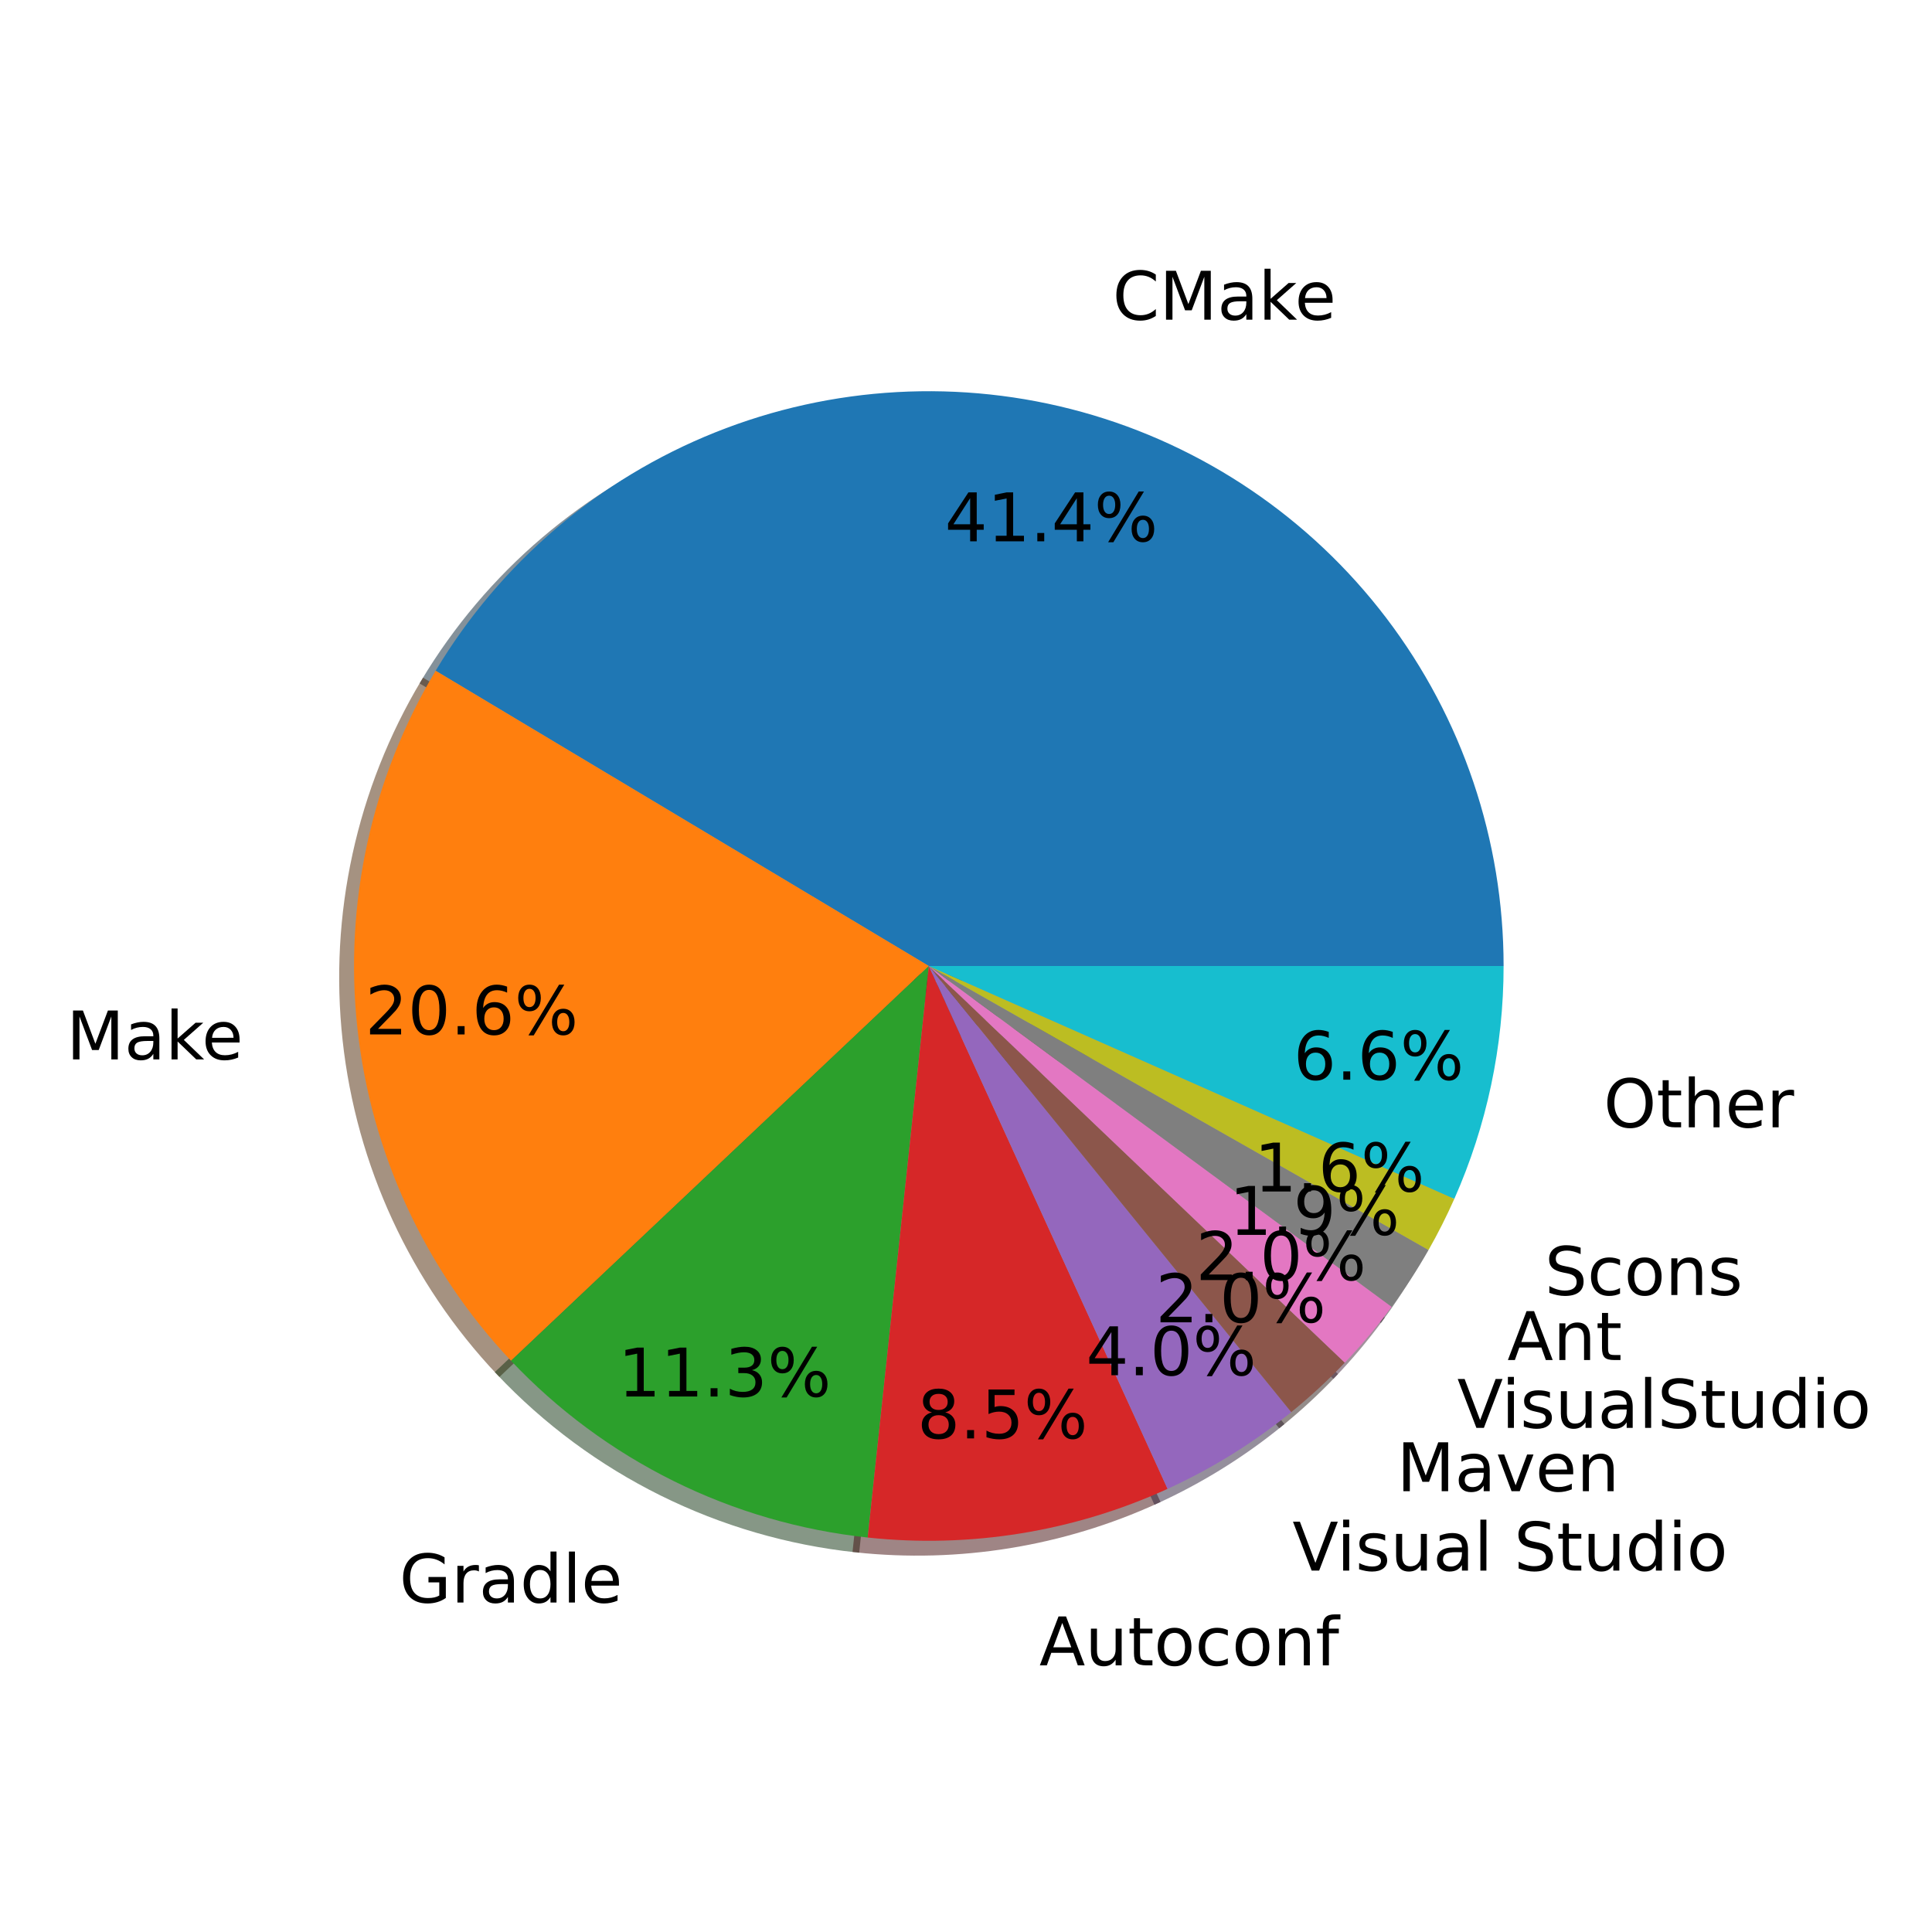
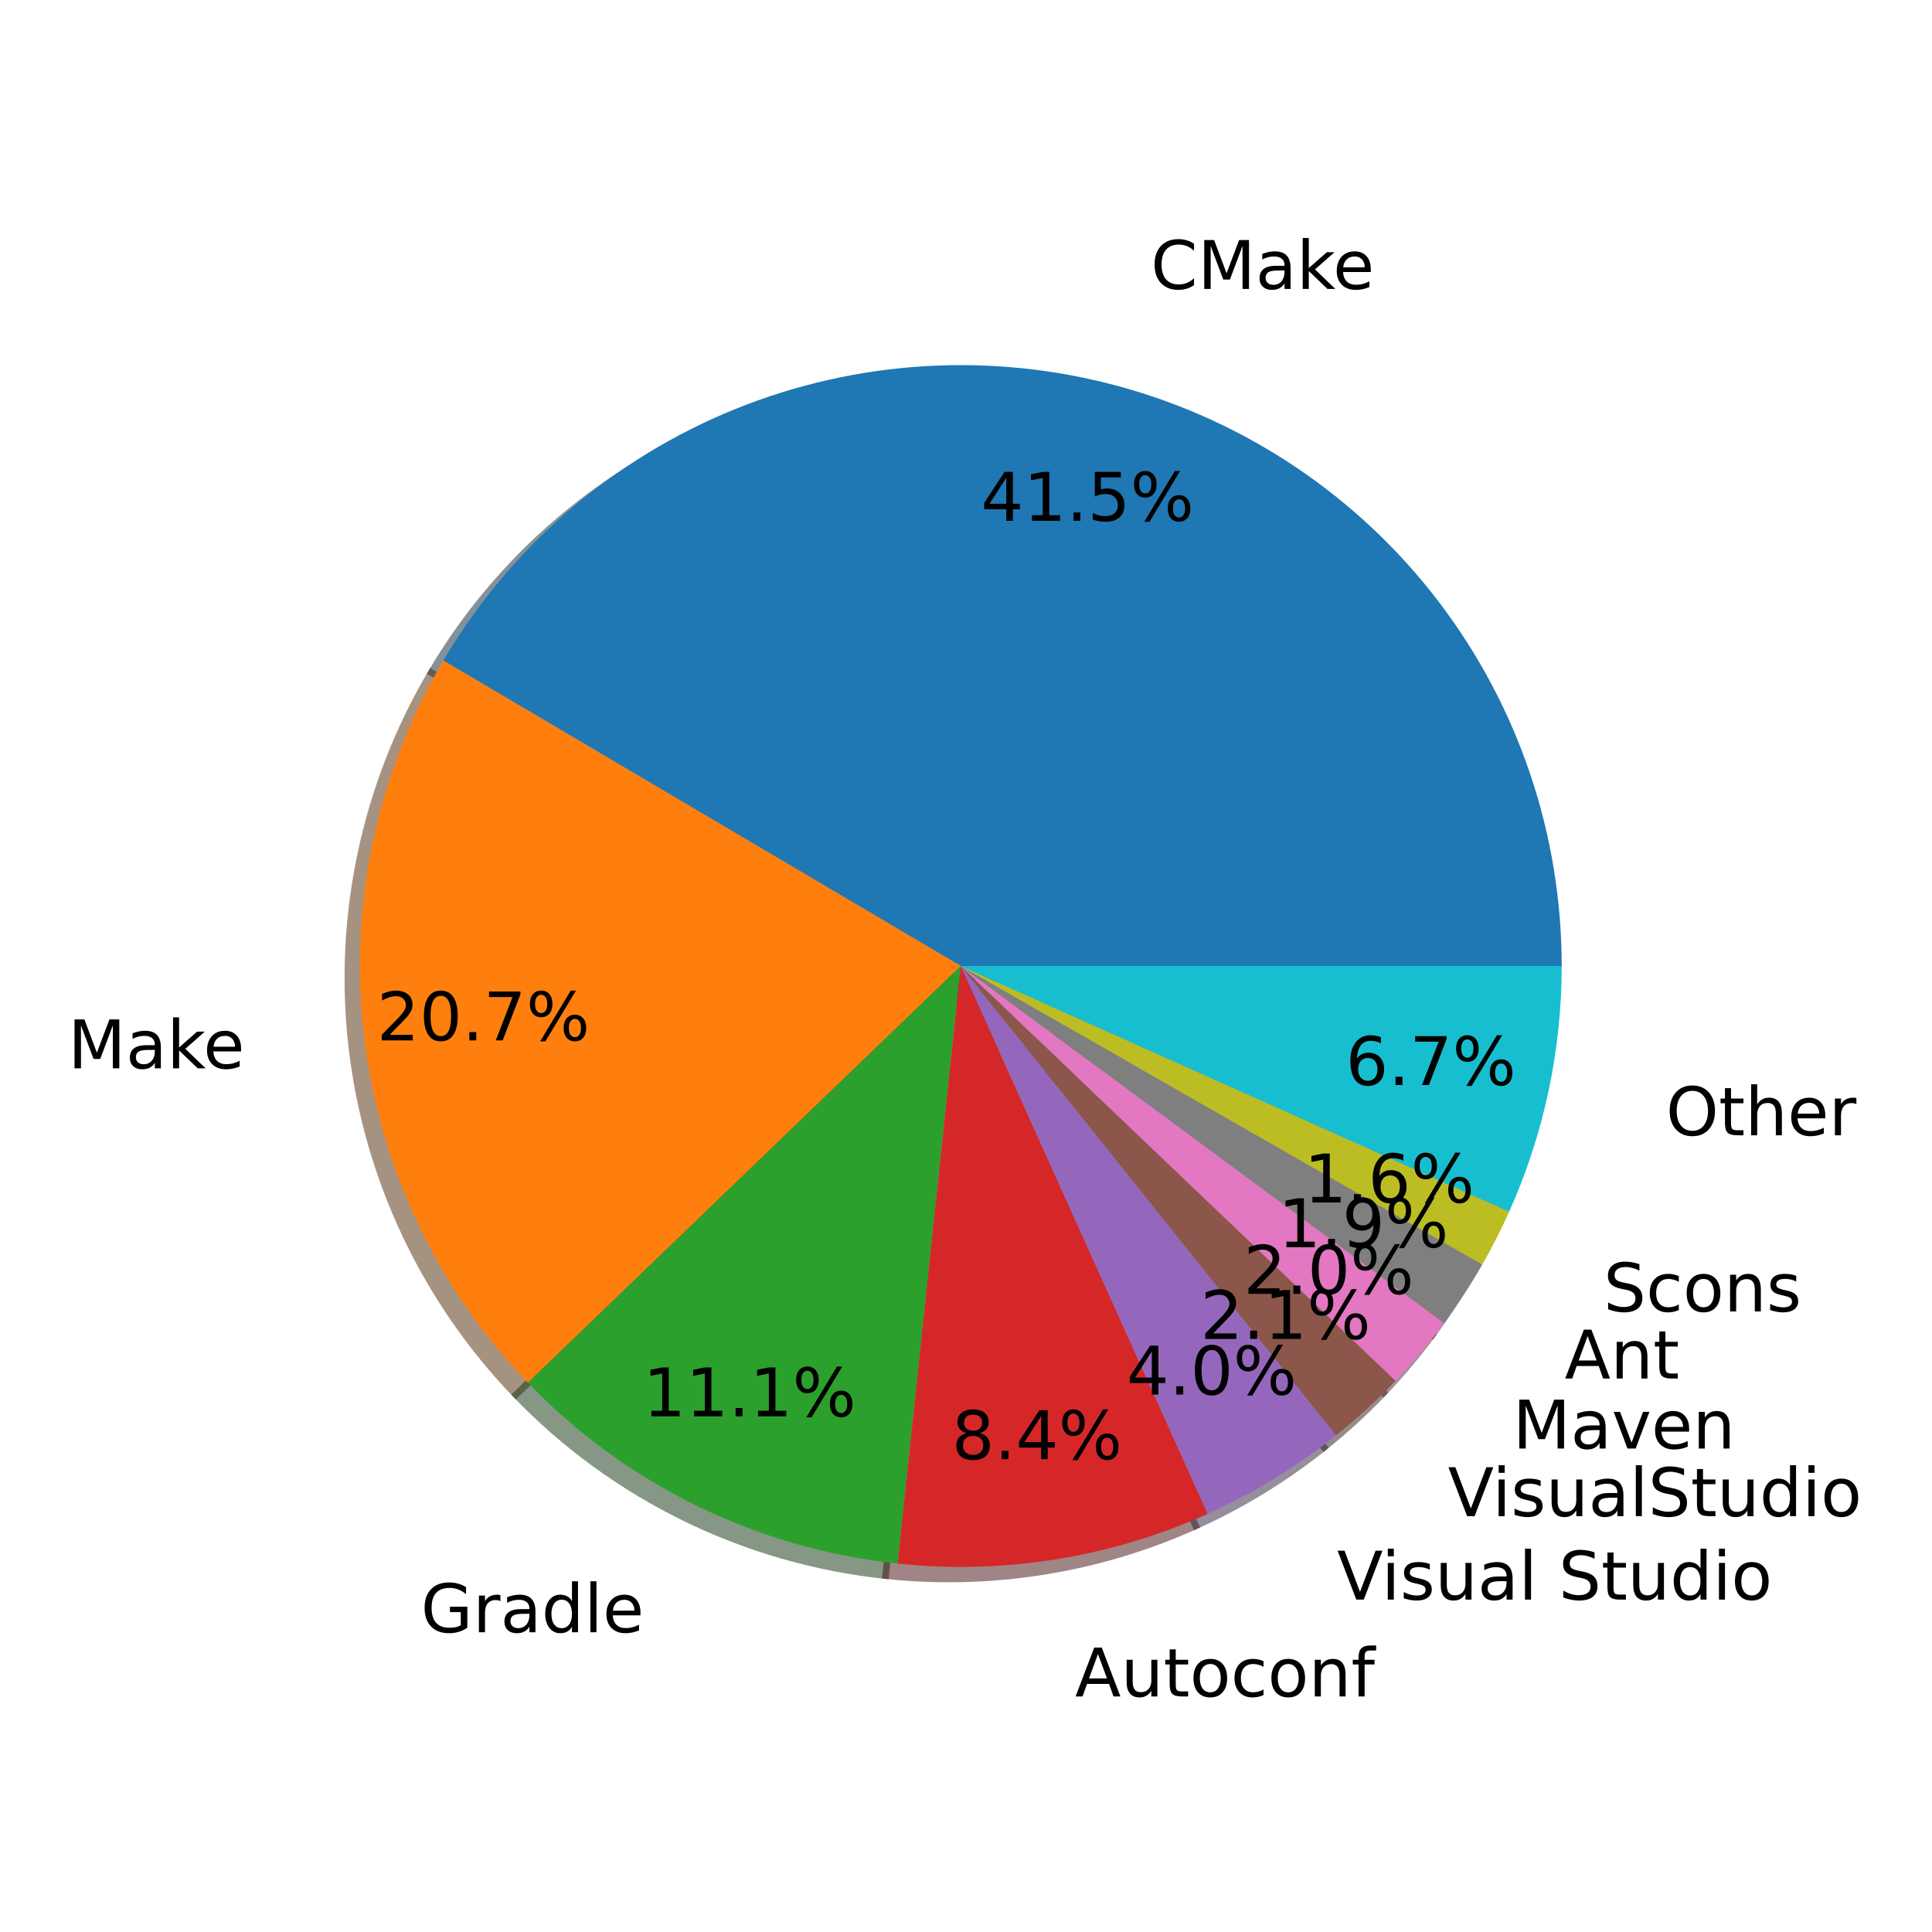
<svg xmlns="http://www.w3.org/2000/svg" xmlns:xlink="http://www.w3.org/1999/xlink" width="288pt" height="288pt" viewBox="0 0 288 288" version="1.1">
  <defs>
    <style type="text/css">*{stroke-linejoin: round; stroke-linecap: butt}</style>
  </defs>
  <g id="figure_1">
    <g id="patch_1">
      <path d="M 0 288  L 288 288  L 288 0  L 0 0  L 0 288  z " style="fill: none" />
    </g>
    <g id="axes_1">
      <g id="patch_2">
-         <path d="M 222.426 145.714  C 222.426 126.972 216.276 108.737 204.926 93.823  C 193.576 78.909 177.639 68.123 159.575 63.129  C 141.511 58.135 122.297 59.203 104.898 66.168  C 87.498 73.134 72.856 85.62 63.228 101.7  L 136.743 145.714  L 222.426 145.714  z " style="fill: #092436; opacity: 0.5; stroke: #092436; stroke-linejoin: miter" />
+         <path d="M 231.009 145.791  C 231.009 126.151 224.549 107.046 212.631 91.435  C 200.713 75.825 183.985 64.559 165.039 59.384  C 146.093 54.209 125.96 55.406 107.761 62.789  C 89.562 70.173 74.286 83.341 64.301 100.254  L 141.435 145.791  z " style="fill: #092436; opacity: 0.5; stroke: #092436; stroke-linejoin: miter" />
      </g>
      <g id="patch_3">
-         <path d="M 63.228 101.7  C 53.635 117.724 49.539 136.452 51.567 155.018  C 53.594 173.583 61.638 190.985 74.464 204.56  L 136.743 145.714  L 63.228 101.7  z " style="fill: #4c2604; opacity: 0.5; stroke: #4c2604; stroke-linejoin: miter" />
+         <path d="M 64.301 100.254  C 54.352 117.107 50.194 136.766 52.47 156.205  C 54.745 175.644 63.33 193.811 76.903 207.911  L 141.435 145.791  z " style="fill: #4d2604; opacity: 0.5; stroke: #4d2604; stroke-linejoin: miter" />
      </g>
      <g id="patch_4">
-         <path d="M 74.464 204.56  C 81.418 211.92 89.622 217.989 98.694 222.485  C 107.766 226.981 117.564 229.834 127.632 230.911  L 136.743 145.714  L 74.464 204.56  z " style="fill: #0d300d; opacity: 0.5; stroke: #0d300d; stroke-linejoin: miter" />
+         <path d="M 76.903 207.911  C 84.16 215.45 92.681 221.659 102.081 226.256  C 111.481 230.853 121.614 233.768 132.019 234.868  L 141.435 145.791  z " style="fill: #0d300d; opacity: 0.5; stroke: #0d300d; stroke-linejoin: miter" />
      </g>
      <g id="patch_5">
-         <path d="M 127.632 230.911  C 135.239 231.724 142.921 231.515 150.473 230.289  C 158.024 229.063 165.378 226.832 172.337 223.654  L 136.743 145.714  L 127.632 230.911  z " style="fill: #400c0c; opacity: 0.5; stroke: #400c0c; stroke-linejoin: miter" />
+         <path d="M 132.019 234.868  C 139.882 235.699 147.82 235.486 155.626 234.233  C 163.433 232.981 171.039 230.7 178.247 227.451  L 141.435 145.791  z " style="fill: #400c0c; opacity: 0.5; stroke: #400c0c; stroke-linejoin: miter" />
      </g>
      <g id="patch_6">
-         <path d="M 172.337 223.654  C 175.636 222.147 178.835 220.433 181.917 218.521  C 184.999 216.609 187.956 214.503 190.77 212.216  L 136.743 145.714  L 172.337 223.654  z " style="fill: #2c1f39; opacity: 0.5; stroke: #2c1f39; stroke-linejoin: miter" />
+         <path d="M 178.247 227.451  C 181.664 225.911 184.98 224.158 188.177 222.202  C 191.375 220.246 194.446 218.092 197.373 215.751  L 141.435 145.791  z " style="fill: #2c1f39; opacity: 0.5; stroke: #2c1f39; stroke-linejoin: miter" />
      </g>
      <g id="patch_7">
-         <path d="M 190.77 212.216  C 192.177 211.073 193.548 209.886 194.879 208.656  C 196.211 207.426 197.503 206.154 198.754 204.842  L 136.743 145.714  L 190.77 212.216  z " style="fill: #2a1a16; opacity: 0.5; stroke: #2a1a16; stroke-linejoin: miter" />
+         <path d="M 197.373 215.751  C 198.941 214.497 200.466 213.192 201.946 211.835  C 203.426 210.479 204.86 209.074 206.246 207.622  L 141.435 145.791  z " style="fill: #2a1a17; opacity: 0.5; stroke: #2a1a17; stroke-linejoin: miter" />
      </g>
      <g id="patch_8">
-         <path d="M 198.754 204.842  C 200.005 203.53 201.214 202.178 202.38 200.79  C 203.545 199.401 204.666 197.976 205.741 196.516  L 136.743 145.714  L 198.754 204.842  z " style="fill: #44243a; opacity: 0.5; stroke: #44243a; stroke-linejoin: miter" />
+         <path d="M 206.246 207.622  C 207.539 206.266 208.789 204.87 209.995 203.436  C 211.201 202.002 212.361 200.531 213.475 199.024  L 141.435 145.791  z " style="fill: #44243a; opacity: 0.5; stroke: #44243a; stroke-linejoin: miter" />
      </g>
      <g id="patch_9">
-         <path d="M 205.741 196.516  C 206.739 195.16 207.697 193.776 208.613 192.364  C 209.53 190.952 210.404 189.513 211.236 188.05  L 136.743 145.714  L 205.741 196.516  z " style="fill: #262626; opacity: 0.5; stroke: #262626; stroke-linejoin: miter" />
+         <path d="M 213.475 199.024  C 214.508 197.625 215.501 196.196 216.452 194.739  C 217.403 193.282 218.311 191.798 219.175 190.288  L 141.435 145.791  z " style="fill: #262626; opacity: 0.5; stroke: #262626; stroke-linejoin: miter" />
      </g>
      <g id="patch_10">
-         <path d="M 211.236 188.05  C 211.94 186.811 212.613 185.556 213.254 184.284  C 213.895 183.012 214.504 181.724 215.081 180.422  L 136.743 145.714  L 211.236 188.05  z " style="fill: #38390a; opacity: 0.5; stroke: #38390a; stroke-linejoin: miter" />
+         <path d="M 219.175 190.288  C 219.906 189.011 220.606 187.715 221.273 186.403  C 221.94 185.091 222.575 183.763 223.177 182.42  L 141.435 145.791  z " style="fill: #38390a; opacity: 0.5; stroke: #38390a; stroke-linejoin: miter" />
      </g>
      <g id="patch_11">
-         <path d="M 215.081 180.422  C 217.496 174.972 219.335 169.284 220.569 163.452  C 221.804 157.62 222.426 151.675 222.426 145.714  L 136.743 145.714  L 215.081 180.422  z " style="fill: #07393e; opacity: 0.5; stroke: #07393e; stroke-linejoin: miter" />
+         <path d="M 223.177 182.42  C 225.751 176.675 227.713 170.675 229.029 164.519  C 230.345 158.364 231.009 152.086 231.009 145.791  L 141.435 145.791  z " style="fill: #07393e; opacity: 0.5; stroke: #07393e; stroke-linejoin: miter" />
      </g>
      <g id="patch_12">
-         <path d="M 224.139 144  C 224.139 125.258 217.99 107.024 206.64 92.11  C 195.289 77.195 179.353 66.409 161.289 61.415  C 143.224 56.421 124.011 57.489 106.611 64.455  C 89.212 71.42 74.569 83.906 64.942 99.987  L 138.457 144  L 224.139 144  z " style="fill: #1f77b4" />
+         <path d="M 232.8 144  C 232.8 124.36 226.341 105.255 214.422 89.644  C 202.504 74.033 185.776 62.768 166.83 57.593  C 147.884 52.417 127.752 53.614 109.552 60.998  C 91.353 68.381 76.078 81.55 66.093 98.462  L 143.227 144  z " style="fill: #1f77b4" />
      </g>
      <g id="patch_13">
-         <path d="M 64.942 99.987  C 55.349 116.01 51.252 134.739 53.28 153.304  C 55.308 171.869 63.351 189.272 76.177 202.846  L 138.457 144  L 64.942 99.987  z " style="fill: #ff7f0e" />
+         <path d="M 66.093 98.462  C 56.143 115.316 51.986 134.975 54.261 154.414  C 56.537 173.852 65.121 192.02 78.694 206.12  L 143.227 144  z " style="fill: #ff7f0e" />
      </g>
      <g id="patch_14">
-         <path d="M 76.177 202.846  C 83.131 210.206 91.335 216.275 100.408 220.771  C 109.48 225.268 119.278 228.12 129.346 229.197  L 138.457 144  L 76.177 202.846  z " style="fill: #2ca02c" />
+         <path d="M 78.694 206.12  C 85.951 213.658 94.473 219.867 103.872 224.465  C 113.272 229.062 123.405 231.977 133.811 233.077  L 143.227 144  z " style="fill: #2ca02c" />
      </g>
      <g id="patch_15">
-         <path d="M 129.346 229.197  C 136.953 230.011 144.635 229.802 152.186 228.576  C 159.738 227.35 167.091 225.118 174.05 221.94  L 138.457 144  L 129.346 229.197  z " style="fill: #d62728" />
+         <path d="M 133.811 233.077  C 141.673 233.908 149.611 233.694 157.418 232.442  C 165.224 231.189 172.83 228.909 180.038 225.66  L 143.227 144  z " style="fill: #d62728" />
      </g>
      <g id="patch_16">
-         <path d="M 174.05 221.94  C 177.349 220.433 180.549 218.719 183.631 216.807  C 186.712 214.895 189.669 212.789 192.484 210.502  L 138.457 144  L 174.05 221.94  z " style="fill: #9467bd" />
+         <path d="M 180.038 225.66  C 183.455 224.119 186.772 222.366 189.969 220.41  C 193.166 218.455 196.237 216.3 199.165 213.96  L 143.227 144  z " style="fill: #9467bd" />
      </g>
      <g id="patch_17">
-         <path d="M 192.484 210.502  C 193.891 209.359 195.261 208.172 196.593 206.942  C 197.925 205.712 199.217 204.44 200.468 203.128  L 138.457 144  L 192.484 210.502  z " style="fill: #8c564b" />
+         <path d="M 199.165 213.96  C 200.732 212.706 202.258 211.4 203.738 210.044  C 205.218 208.688 206.652 207.283 208.037 205.83  L 143.227 144  z " style="fill: #8c564b" />
      </g>
      <g id="patch_18">
-         <path d="M 200.468 203.128  C 201.719 201.816 202.928 200.465 204.093 199.076  C 205.259 197.687 206.38 196.262 207.454 194.802  L 138.457 144  L 200.468 203.128  z " style="fill: #e377c2" />
+         <path d="M 208.037 205.83  C 209.331 204.475 210.581 203.079 211.787 201.645  C 212.992 200.211 214.153 198.739 215.266 197.233  L 143.227 144  z " style="fill: #e377c2" />
      </g>
      <g id="patch_19">
-         <path d="M 207.454 194.802  C 208.452 193.447 209.41 192.062 210.327 190.65  C 211.243 189.238 212.118 187.799 212.95 186.336  L 138.457 144  L 207.454 194.802  z " style="fill: #7f7f7f" />
+         <path d="M 215.266 197.233  C 216.3 195.834 217.293 194.405 218.243 192.948  C 219.194 191.491 220.102 190.006 220.966 188.497  L 143.227 144  z " style="fill: #7f7f7f" />
      </g>
      <g id="patch_20">
-         <path d="M 212.95 186.336  C 213.653 185.098 214.326 183.842 214.967 182.57  C 215.608 181.298 216.218 180.011 216.795 178.708  L 138.457 144  L 212.95 186.336  z " style="fill: #bcbd22" />
+         <path d="M 220.966 188.497  C 221.698 187.219 222.397 185.924 223.065 184.612  C 223.732 183.3 224.367 181.971 224.969 180.628  L 143.227 144  z " style="fill: #bcbd22" />
      </g>
      <g id="patch_21">
-         <path d="M 216.795 178.708  C 219.21 173.258 221.049 167.571 222.283 161.738  C 223.517 155.906 224.139 149.961 224.139 144  L 138.457 144  L 216.795 178.708  z " style="fill: #17becf" />
+         <path d="M 224.969 180.628  C 227.543 174.884 229.504 168.884 230.82 162.728  C 232.137 156.572 232.8 150.295 232.8 144  L 143.227 144  z " style="fill: #17becf" />
      </g>
      <g id="matplotlib.axis_1" />
      <g id="matplotlib.axis_2" />
      <g id="text_1">
-         <g transform="translate(165.8552 47.65765)scale(0.1 -0.1)">
+         <g transform="translate(171.5506 43.07044) scale(0.1 -0.1)">
          <defs>
            <path id="DejaVuSans-43" d="M 4122 4306  L 4122 3641  Q 3803 3938 3442 4084  Q 3081 4231 2675 4231  Q 1875 4231 1450 3742  Q 1025 3253 1025 2328  Q 1025 1406 1450 917  Q 1875 428 2675 428  Q 3081 428 3442 575  Q 3803 722 4122 1019  L 4122 359  Q 3791 134 3420 21  Q 3050 -91 2638 -91  Q 1578 -91 968 557  Q 359 1206 359 2328  Q 359 3453 968 4101  Q 1578 4750 2638 4750  Q 3056 4750 3426 4639  Q 3797 4528 4122 4306  z " transform="scale(0.015625)" />
            <path id="DejaVuSans-4d" d="M 628 4666  L 1569 4666  L 2759 1491  L 3956 4666  L 4897 4666  L 4897 0  L 4281 0  L 4281 4097  L 3078 897  L 2444 897  L 1241 4097  L 1241 0  L 628 0  L 628 4666  z " transform="scale(0.015625)" />
            <path id="DejaVuSans-61" d="M 2194 1759  Q 1497 1759 1228 1600  Q 959 1441 959 1056  Q 959 750 1161 570  Q 1363 391 1709 391  Q 2188 391 2477 730  Q 2766 1069 2766 1631  L 2766 1759  L 2194 1759  z M 3341 1997  L 3341 0  L 2766 0  L 2766 531  Q 2569 213 2275 61  Q 1981 -91 1556 -91  Q 1019 -91 701 211  Q 384 513 384 1019  Q 384 1609 779 1909  Q 1175 2209 1959 2209  L 2766 2209  L 2766 2266  Q 2766 2663 2505 2880  Q 2244 3097 1772 3097  Q 1472 3097 1187 3025  Q 903 2953 641 2809  L 641 3341  Q 956 3463 1253 3523  Q 1550 3584 1831 3584  Q 2591 3584 2966 3190  Q 3341 2797 3341 1997  z " transform="scale(0.015625)" />
            <path id="DejaVuSans-6b" d="M 581 4863  L 1159 4863  L 1159 1991  L 2875 3500  L 3609 3500  L 1753 1863  L 3688 0  L 2938 0  L 1159 1709  L 1159 0  L 581 0  L 581 4863  z " transform="scale(0.015625)" />
            <path id="DejaVuSans-65" d="M 3597 1894  L 3597 1613  L 953 1613  Q 991 1019 1311 708  Q 1631 397 2203 397  Q 2534 397 2845 478  Q 3156 559 3463 722  L 3463 178  Q 3153 47 2828 -22  Q 2503 -91 2169 -91  Q 1331 -91 842 396  Q 353 884 353 1716  Q 353 2575 817 3079  Q 1281 3584 2069 3584  Q 2775 3584 3186 3129  Q 3597 2675 3597 1894  z M 3022 2063  Q 3016 2534 2758 2815  Q 2500 3097 2075 3097  Q 1594 3097 1305 2825  Q 1016 2553 972 2059  L 3022 2063  z " transform="scale(0.015625)" />
          </defs>
          <use xlink:href="#DejaVuSans-43" />
          <use xlink:href="#DejaVuSans-4d" x="69.824" />
          <use xlink:href="#DejaVuSans-61" x="156.104" />
          <use xlink:href="#DejaVuSans-6b" x="217.383" />
          <use xlink:href="#DejaVuSans-65" x="271.668" />
        </g>
      </g>
      <g id="text_2">
-         <g transform="translate(140.8387 80.69155)scale(0.1 -0.1)">
+         <g transform="translate(146.2258 77.63342) scale(0.1 -0.1)">
          <defs>
            <path id="DejaVuSans-34" d="M 2419 4116  L 825 1625  L 2419 1625  L 2419 4116  z M 2253 4666  L 3047 4666  L 3047 1625  L 3713 1625  L 3713 1100  L 3047 1100  L 3047 0  L 2419 0  L 2419 1100  L 313 1100  L 313 1709  L 2253 4666  z " transform="scale(0.015625)" />
            <path id="DejaVuSans-31" d="M 794 531  L 1825 531  L 1825 4091  L 703 3866  L 703 4441  L 1819 4666  L 2450 4666  L 2450 531  L 3481 531  L 3481 0  L 794 0  L 794 531  z " transform="scale(0.015625)" />
            <path id="DejaVuSans-2e" d="M 684 794  L 1344 794  L 1344 0  L 684 0  L 684 794  z " transform="scale(0.015625)" />
+             <path id="DejaVuSans-35" d="M 691 4666  L 3169 4666  L 3169 4134  L 1269 4134  L 1269 2991  Q 1406 3038 1543 3061  Q 1681 3084 1819 3084  Q 2600 3084 3056 2656  Q 3513 2228 3513 1497  Q 3513 744 3044 326  Q 2575 -91 1722 -91  Q 1428 -91 1123 -41  Q 819 9 494 109  L 494 744  Q 775 591 1075 516  Q 1375 441 1709 441  Q 2250 441 2565 725  Q 2881 1009 2881 1497  Q 2881 1984 2565 2268  Q 2250 2553 1709 2553  Q 1456 2553 1204 2497  Q 953 2441 691 2322  L 691 4666  z " transform="scale(0.015625)" />
            <path id="DejaVuSans-25" d="M 4653 2053  Q 4381 2053 4226 1822  Q 4072 1591 4072 1178  Q 4072 772 4226 539  Q 4381 306 4653 306  Q 4919 306 5073 539  Q 5228 772 5228 1178  Q 5228 1588 5073 1820  Q 4919 2053 4653 2053  z M 4653 2450  Q 5147 2450 5437 2106  Q 5728 1763 5728 1178  Q 5728 594 5436 251  Q 5144 -91 4653 -91  Q 4153 -91 3862 251  Q 3572 594 3572 1178  Q 3572 1766 3864 2108  Q 4156 2450 4653 2450  z M 1428 4353  Q 1159 4353 1004 4120  Q 850 3888 850 3481  Q 850 3069 1003 2837  Q 1156 2606 1428 2606  Q 1700 2606 1854 2837  Q 2009 3069 2009 3481  Q 2009 3884 1853 4118  Q 1697 4353 1428 4353  z M 4250 4750  L 4750 4750  L 1831 -91  L 1331 -91  L 4250 4750  z M 1428 4750  Q 1922 4750 2215 4408  Q 2509 4066 2509 3481  Q 2509 2891 2217 2550  Q 1925 2209 1428 2209  Q 931 2209 642 2551  Q 353 2894 353 3481  Q 353 4063 643 4406  Q 934 4750 1428 4750  z " transform="scale(0.015625)" />
          </defs>
          <use xlink:href="#DejaVuSans-34" />
          <use xlink:href="#DejaVuSans-31" x="63.623" />
          <use xlink:href="#DejaVuSans-2e" x="127.246" />
-           <use xlink:href="#DejaVuSans-34" x="159.033" />
+           <use xlink:href="#DejaVuSans-35" x="159.033" />
          <use xlink:href="#DejaVuSans-25" x="222.656" />
        </g>
      </g>
      <g id="text_3">
-         <g transform="translate(9.907508 157.9241)scale(0.1 -0.1)">
+         <g transform="translate(10.13053 159.2557) scale(0.1 -0.1)">
          <use xlink:href="#DejaVuSans-4d" />
          <use xlink:href="#DejaVuSans-61" x="86.279" />
          <use xlink:href="#DejaVuSans-6b" x="147.559" />
          <use xlink:href="#DejaVuSans-65" x="201.844" />
        </g>
      </g>
      <g id="text_4">
-         <g transform="translate(54.43191 154.2025)scale(0.1 -0.1)">
+         <g transform="translate(56.17074 155.0902) scale(0.1 -0.1)">
          <defs>
            <path id="DejaVuSans-32" d="M 1228 531  L 3431 531  L 3431 0  L 469 0  L 469 531  Q 828 903 1448 1529  Q 2069 2156 2228 2338  Q 2531 2678 2651 2914  Q 2772 3150 2772 3378  Q 2772 3750 2511 3984  Q 2250 4219 1831 4219  Q 1534 4219 1204 4116  Q 875 4013 500 3803  L 500 4441  Q 881 4594 1212 4672  Q 1544 4750 1819 4750  Q 2544 4750 2975 4387  Q 3406 4025 3406 3419  Q 3406 3131 3298 2873  Q 3191 2616 2906 2266  Q 2828 2175 2409 1742  Q 1991 1309 1228 531  z " transform="scale(0.015625)" />
            <path id="DejaVuSans-30" d="M 2034 4250  Q 1547 4250 1301 3770  Q 1056 3291 1056 2328  Q 1056 1369 1301 889  Q 1547 409 2034 409  Q 2525 409 2770 889  Q 3016 1369 3016 2328  Q 3016 3291 2770 3770  Q 2525 4250 2034 4250  z M 2034 4750  Q 2819 4750 3233 4129  Q 3647 3509 3647 2328  Q 3647 1150 3233 529  Q 2819 -91 2034 -91  Q 1250 -91 836 529  Q 422 1150 422 2328  Q 422 3509 836 4129  Q 1250 4750 2034 4750  z " transform="scale(0.015625)" />
-             <path id="DejaVuSans-36" d="M 2113 2584  Q 1688 2584 1439 2293  Q 1191 2003 1191 1497  Q 1191 994 1439 701  Q 1688 409 2113 409  Q 2538 409 2786 701  Q 3034 994 3034 1497  Q 3034 2003 2786 2293  Q 2538 2584 2113 2584  z M 3366 4563  L 3366 3988  Q 3128 4100 2886 4159  Q 2644 4219 2406 4219  Q 1781 4219 1451 3797  Q 1122 3375 1075 2522  Q 1259 2794 1537 2939  Q 1816 3084 2150 3084  Q 2853 3084 3261 2657  Q 3669 2231 3669 1497  Q 3669 778 3244 343  Q 2819 -91 2113 -91  Q 1303 -91 875 529  Q 447 1150 447 2328  Q 447 3434 972 4092  Q 1497 4750 2381 4750  Q 2619 4750 2861 4703  Q 3103 4656 3366 4563  z " transform="scale(0.015625)" />
+             <path id="DejaVuSans-37" d="M 525 4666  L 3525 4666  L 3525 4397  L 1831 0  L 1172 0  L 2766 4134  L 525 4134  L 525 4666  z " transform="scale(0.015625)" />
          </defs>
          <use xlink:href="#DejaVuSans-32" />
          <use xlink:href="#DejaVuSans-30" x="63.623" />
          <use xlink:href="#DejaVuSans-2e" x="127.246" />
-           <use xlink:href="#DejaVuSans-36" x="159.033" />
+           <use xlink:href="#DejaVuSans-37" x="159.033" />
          <use xlink:href="#DejaVuSans-25" x="222.656" />
        </g>
      </g>
      <g id="text_5">
-         <g transform="translate(59.53064 238.885)scale(0.1 -0.1)">
+         <g transform="translate(62.73441 243.3171) scale(0.1 -0.1)">
          <defs>
            <path id="DejaVuSans-47" d="M 3809 666  L 3809 1919  L 2778 1919  L 2778 2438  L 4434 2438  L 4434 434  Q 4069 175 3628 42  Q 3188 -91 2688 -91  Q 1594 -91 976 548  Q 359 1188 359 2328  Q 359 3472 976 4111  Q 1594 4750 2688 4750  Q 3144 4750 3555 4637  Q 3966 4525 4313 4306  L 4313 3634  Q 3963 3931 3569 4081  Q 3175 4231 2741 4231  Q 1884 4231 1454 3753  Q 1025 3275 1025 2328  Q 1025 1384 1454 906  Q 1884 428 2741 428  Q 3075 428 3337 486  Q 3600 544 3809 666  z " transform="scale(0.015625)" />
            <path id="DejaVuSans-72" d="M 2631 2963  Q 2534 3019 2420 3045  Q 2306 3072 2169 3072  Q 1681 3072 1420 2755  Q 1159 2438 1159 1844  L 1159 0  L 581 0  L 581 3500  L 1159 3500  L 1159 2956  Q 1341 3275 1631 3429  Q 1922 3584 2338 3584  Q 2397 3584 2469 3576  Q 2541 3569 2628 3553  L 2631 2963  z " transform="scale(0.015625)" />
            <path id="DejaVuSans-64" d="M 2906 2969  L 2906 4863  L 3481 4863  L 3481 0  L 2906 0  L 2906 525  Q 2725 213 2448 61  Q 2172 -91 1784 -91  Q 1150 -91 751 415  Q 353 922 353 1747  Q 353 2572 751 3078  Q 1150 3584 1784 3584  Q 2172 3584 2448 3432  Q 2725 3281 2906 2969  z M 947 1747  Q 947 1113 1208 752  Q 1469 391 1925 391  Q 2381 391 2643 752  Q 2906 1113 2906 1747  Q 2906 2381 2643 2742  Q 2381 3103 1925 3103  Q 1469 3103 1208 2742  Q 947 2381 947 1747  z " transform="scale(0.015625)" />
            <path id="DejaVuSans-6c" d="M 603 4863  L 1178 4863  L 1178 0  L 603 0  L 603 4863  z " transform="scale(0.015625)" />
          </defs>
          <use xlink:href="#DejaVuSans-47" />
          <use xlink:href="#DejaVuSans-72" x="77.49" />
          <use xlink:href="#DejaVuSans-61" x="118.604" />
          <use xlink:href="#DejaVuSans-64" x="179.883" />
          <use xlink:href="#DejaVuSans-6c" x="243.359" />
          <use xlink:href="#DejaVuSans-65" x="271.143" />
        </g>
      </g>
      <g id="text_6">
-         <g transform="translate(92.13379 208.1764)scale(0.1 -0.1)">
-           <defs>
-             <path id="DejaVuSans-33" d="M 2597 2516  Q 3050 2419 3304 2112  Q 3559 1806 3559 1356  Q 3559 666 3084 287  Q 2609 -91 1734 -91  Q 1441 -91 1130 -33  Q 819 25 488 141  L 488 750  Q 750 597 1062 519  Q 1375 441 1716 441  Q 2309 441 2620 675  Q 2931 909 2931 1356  Q 2931 1769 2642 2001  Q 2353 2234 1838 2234  L 1294 2234  L 1294 2753  L 1863 2753  Q 2328 2753 2575 2939  Q 2822 3125 2822 3475  Q 2822 3834 2567 4026  Q 2313 4219 1838 4219  Q 1578 4219 1281 4162  Q 984 4106 628 3988  L 628 4550  Q 988 4650 1302 4700  Q 1616 4750 1894 4750  Q 2613 4750 3031 4423  Q 3450 4097 3450 3541  Q 3450 3153 3228 2886  Q 3006 2619 2597 2516  z " transform="scale(0.015625)" />
-           </defs>
+         <g transform="translate(95.85978 211.1312) scale(0.1 -0.1)">
          <use xlink:href="#DejaVuSans-31" />
          <use xlink:href="#DejaVuSans-31" x="63.623" />
          <use xlink:href="#DejaVuSans-2e" x="127.246" />
-           <use xlink:href="#DejaVuSans-33" x="159.033" />
+           <use xlink:href="#DejaVuSans-31" x="159.033" />
          <use xlink:href="#DejaVuSans-25" x="222.656" />
        </g>
      </g>
      <g id="text_7">
-         <g transform="translate(154.9322 248.2502)scale(0.1 -0.1)">
+         <g transform="translate(160.2558 252.8897) scale(0.1 -0.1)">
          <defs>
            <path id="DejaVuSans-41" d="M 2188 4044  L 1331 1722  L 3047 1722  L 2188 4044  z M 1831 4666  L 2547 4666  L 4325 0  L 3669 0  L 3244 1197  L 1141 1197  L 716 0  L 50 0  L 1831 4666  z " transform="scale(0.015625)" />
            <path id="DejaVuSans-75" d="M 544 1381  L 544 3500  L 1119 3500  L 1119 1403  Q 1119 906 1312 657  Q 1506 409 1894 409  Q 2359 409 2629 706  Q 2900 1003 2900 1516  L 2900 3500  L 3475 3500  L 3475 0  L 2900 0  L 2900 538  Q 2691 219 2414 64  Q 2138 -91 1772 -91  Q 1169 -91 856 284  Q 544 659 544 1381  z M 1991 3584  L 1991 3584  z " transform="scale(0.015625)" />
            <path id="DejaVuSans-74" d="M 1172 4494  L 1172 3500  L 2356 3500  L 2356 3053  L 1172 3053  L 1172 1153  Q 1172 725 1289 603  Q 1406 481 1766 481  L 2356 481  L 2356 0  L 1766 0  Q 1100 0 847 248  Q 594 497 594 1153  L 594 3053  L 172 3053  L 172 3500  L 594 3500  L 594 4494  L 1172 4494  z " transform="scale(0.015625)" />
            <path id="DejaVuSans-6f" d="M 1959 3097  Q 1497 3097 1228 2736  Q 959 2375 959 1747  Q 959 1119 1226 758  Q 1494 397 1959 397  Q 2419 397 2687 759  Q 2956 1122 2956 1747  Q 2956 2369 2687 2733  Q 2419 3097 1959 3097  z M 1959 3584  Q 2709 3584 3137 3096  Q 3566 2609 3566 1747  Q 3566 888 3137 398  Q 2709 -91 1959 -91  Q 1206 -91 779 398  Q 353 888 353 1747  Q 353 2609 779 3096  Q 1206 3584 1959 3584  z " transform="scale(0.015625)" />
            <path id="DejaVuSans-63" d="M 3122 3366  L 3122 2828  Q 2878 2963 2633 3030  Q 2388 3097 2138 3097  Q 1578 3097 1268 2742  Q 959 2388 959 1747  Q 959 1106 1268 751  Q 1578 397 2138 397  Q 2388 397 2633 464  Q 2878 531 3122 666  L 3122 134  Q 2881 22 2623 -34  Q 2366 -91 2075 -91  Q 1284 -91 818 406  Q 353 903 353 1747  Q 353 2603 823 3093  Q 1294 3584 2113 3584  Q 2378 3584 2631 3529  Q 2884 3475 3122 3366  z " transform="scale(0.015625)" />
            <path id="DejaVuSans-6e" d="M 3513 2113  L 3513 0  L 2938 0  L 2938 2094  Q 2938 2591 2744 2837  Q 2550 3084 2163 3084  Q 1697 3084 1428 2787  Q 1159 2491 1159 1978  L 1159 0  L 581 0  L 581 3500  L 1159 3500  L 1159 2956  Q 1366 3272 1645 3428  Q 1925 3584 2291 3584  Q 2894 3584 3203 3211  Q 3513 2838 3513 2113  z " transform="scale(0.015625)" />
            <path id="DejaVuSans-66" d="M 2375 4863  L 2375 4384  L 1825 4384  Q 1516 4384 1395 4259  Q 1275 4134 1275 3809  L 1275 3500  L 2222 3500  L 2222 3053  L 1275 3053  L 1275 0  L 697 0  L 697 3053  L 147 3053  L 147 3500  L 697 3500  L 697 3744  Q 697 4328 969 4595  Q 1241 4863 1831 4863  L 2375 4863  z " transform="scale(0.015625)" />
          </defs>
          <use xlink:href="#DejaVuSans-41" />
          <use xlink:href="#DejaVuSans-75" x="68.408" />
          <use xlink:href="#DejaVuSans-74" x="131.787" />
          <use xlink:href="#DejaVuSans-6f" x="170.996" />
          <use xlink:href="#DejaVuSans-63" x="232.178" />
          <use xlink:href="#DejaVuSans-6f" x="287.158" />
          <use xlink:href="#DejaVuSans-6e" x="348.34" />
          <use xlink:href="#DejaVuSans-66" x="411.719" />
        </g>
      </g>
      <g id="text_8">
-         <g transform="translate(136.738 214.4199)scale(0.1 -0.1)">
+         <g transform="translate(141.8772 217.5129) scale(0.1 -0.1)">
          <defs>
            <path id="DejaVuSans-38" d="M 2034 2216  Q 1584 2216 1326 1975  Q 1069 1734 1069 1313  Q 1069 891 1326 650  Q 1584 409 2034 409  Q 2484 409 2743 651  Q 3003 894 3003 1313  Q 3003 1734 2745 1975  Q 2488 2216 2034 2216  z M 1403 2484  Q 997 2584 770 2862  Q 544 3141 544 3541  Q 544 4100 942 4425  Q 1341 4750 2034 4750  Q 2731 4750 3128 4425  Q 3525 4100 3525 3541  Q 3525 3141 3298 2862  Q 3072 2584 2669 2484  Q 3125 2378 3379 2068  Q 3634 1759 3634 1313  Q 3634 634 3220 271  Q 2806 -91 2034 -91  Q 1263 -91 848 271  Q 434 634 434 1313  Q 434 1759 690 2068  Q 947 2378 1403 2484  z M 1172 3481  Q 1172 3119 1398 2916  Q 1625 2713 2034 2713  Q 2441 2713 2670 2916  Q 2900 3119 2900 3481  Q 2900 3844 2670 4047  Q 2441 4250 2034 4250  Q 1625 4250 1398 4047  Q 1172 3844 1172 3481  z " transform="scale(0.015625)" />
-             <path id="DejaVuSans-35" d="M 691 4666  L 3169 4666  L 3169 4134  L 1269 4134  L 1269 2991  Q 1406 3038 1543 3061  Q 1681 3084 1819 3084  Q 2600 3084 3056 2656  Q 3513 2228 3513 1497  Q 3513 744 3044 326  Q 2575 -91 1722 -91  Q 1428 -91 1123 -41  Q 819 9 494 109  L 494 744  Q 775 591 1075 516  Q 1375 441 1709 441  Q 2250 441 2565 725  Q 2881 1009 2881 1497  Q 2881 1984 2565 2268  Q 2250 2553 1709 2553  Q 1456 2553 1204 2497  Q 953 2441 691 2322  L 691 4666  z " transform="scale(0.015625)" />
          </defs>
          <use xlink:href="#DejaVuSans-38" />
          <use xlink:href="#DejaVuSans-2e" x="63.623" />
-           <use xlink:href="#DejaVuSans-35" x="95.41" />
+           <use xlink:href="#DejaVuSans-34" x="95.41" />
          <use xlink:href="#DejaVuSans-25" x="159.033" />
        </g>
      </g>
      <g id="text_9">
-         <g transform="translate(192.6655 234.1277)scale(0.1 -0.1)">
+         <g transform="translate(199.3173 238.4518) scale(0.1 -0.1)">
          <defs>
            <path id="DejaVuSans-56" d="M 1831 0  L 50 4666  L 709 4666  L 2188 738  L 3669 4666  L 4325 4666  L 2547 0  L 1831 0  z " transform="scale(0.015625)" />
            <path id="DejaVuSans-69" d="M 603 3500  L 1178 3500  L 1178 0  L 603 0  L 603 3500  z M 603 4863  L 1178 4863  L 1178 4134  L 603 4134  L 603 4863  z " transform="scale(0.015625)" />
            <path id="DejaVuSans-73" d="M 2834 3397  L 2834 2853  Q 2591 2978 2328 3040  Q 2066 3103 1784 3103  Q 1356 3103 1142 2972  Q 928 2841 928 2578  Q 928 2378 1081 2264  Q 1234 2150 1697 2047  L 1894 2003  Q 2506 1872 2764 1633  Q 3022 1394 3022 966  Q 3022 478 2636 193  Q 2250 -91 1575 -91  Q 1294 -91 989 -36  Q 684 19 347 128  L 347 722  Q 666 556 975 473  Q 1284 391 1588 391  Q 1994 391 2212 530  Q 2431 669 2431 922  Q 2431 1156 2273 1281  Q 2116 1406 1581 1522  L 1381 1569  Q 847 1681 609 1914  Q 372 2147 372 2553  Q 372 3047 722 3315  Q 1072 3584 1716 3584  Q 2034 3584 2315 3537  Q 2597 3491 2834 3397  z " transform="scale(0.015625)" />
            <path id="DejaVuSans-20" transform="scale(0.015625)" />
            <path id="DejaVuSans-53" d="M 3425 4513  L 3425 3897  Q 3066 4069 2747 4153  Q 2428 4238 2131 4238  Q 1616 4238 1336 4038  Q 1056 3838 1056 3469  Q 1056 3159 1242 3001  Q 1428 2844 1947 2747  L 2328 2669  Q 3034 2534 3370 2195  Q 3706 1856 3706 1288  Q 3706 609 3251 259  Q 2797 -91 1919 -91  Q 1588 -91 1214 -16  Q 841 59 441 206  L 441 856  Q 825 641 1194 531  Q 1563 422 1919 422  Q 2459 422 2753 634  Q 3047 847 3047 1241  Q 3047 1584 2836 1778  Q 2625 1972 2144 2069  L 1759 2144  Q 1053 2284 737 2584  Q 422 2884 422 3419  Q 422 4038 858 4394  Q 1294 4750 2059 4750  Q 2388 4750 2728 4690  Q 3069 4631 3425 4513  z " transform="scale(0.015625)" />
          </defs>
          <use xlink:href="#DejaVuSans-56" />
          <use xlink:href="#DejaVuSans-69" x="66.158" />
          <use xlink:href="#DejaVuSans-73" x="93.941" />
          <use xlink:href="#DejaVuSans-75" x="146.041" />
          <use xlink:href="#DejaVuSans-61" x="209.42" />
          <use xlink:href="#DejaVuSans-6c" x="270.699" />
          <use xlink:href="#DejaVuSans-20" x="298.482" />
          <use xlink:href="#DejaVuSans-53" x="330.27" />
          <use xlink:href="#DejaVuSans-74" x="393.746" />
          <use xlink:href="#DejaVuSans-75" x="432.955" />
          <use xlink:href="#DejaVuSans-64" x="496.334" />
          <use xlink:href="#DejaVuSans-69" x="559.811" />
          <use xlink:href="#DejaVuSans-6f" x="587.594" />
        </g>
      </g>
      <g id="text_10">
-         <g transform="translate(161.8935 205.0049)scale(0.1 -0.1)">
+         <g transform="translate(167.9181 207.8877) scale(0.1 -0.1)">
          <use xlink:href="#DejaVuSans-34" />
          <use xlink:href="#DejaVuSans-2e" x="63.623" />
          <use xlink:href="#DejaVuSans-30" x="95.41" />
          <use xlink:href="#DejaVuSans-25" x="159.033" />
        </g>
      </g>
      <g id="text_11">
-         <g transform="translate(208.2205 222.2897)scale(0.1 -0.1)">
-           <defs>
-             <path id="DejaVuSans-76" d="M 191 3500  L 800 3500  L 1894 563  L 2988 3500  L 3597 3500  L 2284 0  L 1503 0  L 191 3500  z " transform="scale(0.015625)" />
-           </defs>
-           <use xlink:href="#DejaVuSans-4d" />
-           <use xlink:href="#DejaVuSans-61" x="86.279" />
-           <use xlink:href="#DejaVuSans-76" x="147.559" />
-           <use xlink:href="#DejaVuSans-65" x="206.738" />
-           <use xlink:href="#DejaVuSans-6e" x="268.262" />
-         </g>
-       </g>
-       <g id="text_12">
-         <g transform="translate(172.2635 197.1129)scale(0.1 -0.1)">
-           <use xlink:href="#DejaVuSans-32" />
-           <use xlink:href="#DejaVuSans-2e" x="63.623" />
-           <use xlink:href="#DejaVuSans-30" x="95.41" />
-           <use xlink:href="#DejaVuSans-25" x="159.033" />
-         </g>
-       </g>
-       <g id="text_13">
-         <g transform="translate(217.2208 212.8504)scale(0.1 -0.1)">
+         <g transform="translate(215.8397 226.0122) scale(0.1 -0.1)">
          <use xlink:href="#DejaVuSans-56" />
          <use xlink:href="#DejaVuSans-69" x="66.158" />
          <use xlink:href="#DejaVuSans-73" x="93.941" />
          <use xlink:href="#DejaVuSans-75" x="146.041" />
          <use xlink:href="#DejaVuSans-61" x="209.42" />
          <use xlink:href="#DejaVuSans-6c" x="270.699" />
          <use xlink:href="#DejaVuSans-53" x="298.482" />
          <use xlink:href="#DejaVuSans-74" x="361.959" />
          <use xlink:href="#DejaVuSans-75" x="401.168" />
          <use xlink:href="#DejaVuSans-64" x="464.547" />
          <use xlink:href="#DejaVuSans-69" x="528.023" />
          <use xlink:href="#DejaVuSans-6f" x="555.807" />
        </g>
      </g>
+       <g id="text_12">
+         <g transform="translate(178.9331 199.5946) scale(0.1 -0.1)">
+           <use xlink:href="#DejaVuSans-32" />
+           <use xlink:href="#DejaVuSans-2e" x="63.623" />
+           <use xlink:href="#DejaVuSans-31" x="95.41" />
+           <use xlink:href="#DejaVuSans-25" x="159.033" />
+         </g>
+       </g>
+       <g id="text_13">
+         <g transform="translate(225.4985 215.9332) scale(0.1 -0.1)">
+           <defs>
+             <path id="DejaVuSans-76" d="M 191 3500  L 800 3500  L 1894 563  L 2988 3500  L 3597 3500  L 2284 0  L 1503 0  L 191 3500  z " transform="scale(0.015625)" />
+           </defs>
+           <use xlink:href="#DejaVuSans-4d" />
+           <use xlink:href="#DejaVuSans-61" x="86.279" />
+           <use xlink:href="#DejaVuSans-76" x="147.559" />
+           <use xlink:href="#DejaVuSans-65" x="206.738" />
+           <use xlink:href="#DejaVuSans-6e" x="268.262" />
+         </g>
+       </g>
      <g id="text_14">
-         <g transform="translate(178.2637 190.8201)scale(0.1 -0.1)">
+         <g transform="translate(185.3723 192.8752) scale(0.1 -0.1)">
          <use xlink:href="#DejaVuSans-32" />
          <use xlink:href="#DejaVuSans-2e" x="63.623" />
          <use xlink:href="#DejaVuSans-30" x="95.41" />
          <use xlink:href="#DejaVuSans-25" x="159.033" />
        </g>
      </g>
      <g id="text_15">
-         <g transform="translate(224.7009 202.7393)scale(0.1 -0.1)">
+         <g transform="translate(233.2468 205.4965) scale(0.1 -0.1)">
          <use xlink:href="#DejaVuSans-41" />
          <use xlink:href="#DejaVuSans-6e" x="68.408" />
          <use xlink:href="#DejaVuSans-74" x="131.787" />
        </g>
      </g>
      <g id="text_16">
-         <g transform="translate(183.2504 184.0793)scale(0.1 -0.1)">
+         <g transform="translate(190.5378 185.9175) scale(0.1 -0.1)">
          <defs>
            <path id="DejaVuSans-39" d="M 703 97  L 703 672  Q 941 559 1184 500  Q 1428 441 1663 441  Q 2288 441 2617 861  Q 2947 1281 2994 2138  Q 2813 1869 2534 1725  Q 2256 1581 1919 1581  Q 1219 1581 811 2004  Q 403 2428 403 3163  Q 403 3881 828 4315  Q 1253 4750 1959 4750  Q 2769 4750 3195 4129  Q 3622 3509 3622 2328  Q 3622 1225 3098 567  Q 2575 -91 1691 -91  Q 1453 -91 1209 -44  Q 966 3 703 97  z M 1959 2075  Q 2384 2075 2632 2365  Q 2881 2656 2881 3163  Q 2881 3666 2632 3958  Q 2384 4250 1959 4250  Q 1534 4250 1286 3958  Q 1038 3666 1038 3163  Q 1038 2656 1286 2365  Q 1534 2075 1959 2075  z " transform="scale(0.015625)" />
          </defs>
          <use xlink:href="#DejaVuSans-31" />
          <use xlink:href="#DejaVuSans-2e" x="63.623" />
          <use xlink:href="#DejaVuSans-39" x="95.41" />
          <use xlink:href="#DejaVuSans-25" x="159.033" />
        </g>
      </g>
      <g id="text_17">
-         <g transform="translate(230.2695 193.0435)scale(0.1 -0.1)">
+         <g transform="translate(239.032 195.4934) scale(0.1 -0.1)">
          <use xlink:href="#DejaVuSans-53" />
          <use xlink:href="#DejaVuSans-63" x="63.477" />
          <use xlink:href="#DejaVuSans-6f" x="118.457" />
          <use xlink:href="#DejaVuSans-6e" x="179.639" />
          <use xlink:href="#DejaVuSans-73" x="243.018" />
        </g>
      </g>
      <g id="text_18">
-         <g transform="translate(186.9628 177.6154)scale(0.1 -0.1)">
+         <g transform="translate(194.3947 179.2487) scale(0.1 -0.1)">
+           <defs>
+             <path id="DejaVuSans-36" d="M 2113 2584  Q 1688 2584 1439 2293  Q 1191 2003 1191 1497  Q 1191 994 1439 701  Q 1688 409 2113 409  Q 2538 409 2786 701  Q 3034 994 3034 1497  Q 3034 2003 2786 2293  Q 2538 2584 2113 2584  z M 3366 4563  L 3366 3988  Q 3128 4100 2886 4159  Q 2644 4219 2406 4219  Q 1781 4219 1451 3797  Q 1122 3375 1075 2522  Q 1259 2794 1537 2939  Q 1816 3084 2150 3084  Q 2853 3084 3261 2657  Q 3669 2231 3669 1497  Q 3669 778 3244 343  Q 2819 -91 2113 -91  Q 1303 -91 875 529  Q 447 1150 447 2328  Q 447 3434 972 4092  Q 1497 4750 2381 4750  Q 2619 4750 2861 4703  Q 3103 4656 3366 4563  z " transform="scale(0.015625)" />
+           </defs>
          <use xlink:href="#DejaVuSans-31" />
          <use xlink:href="#DejaVuSans-2e" x="63.623" />
          <use xlink:href="#DejaVuSans-36" x="95.41" />
          <use xlink:href="#DejaVuSans-25" x="159.033" />
        </g>
      </g>
      <g id="text_19">
-         <g transform="translate(239.0485 168.0455)scale(0.1 -0.1)">
+         <g transform="translate(248.3391 169.233) scale(0.1 -0.1)">
          <defs>
            <path id="DejaVuSans-4f" d="M 2522 4238  Q 1834 4238 1429 3725  Q 1025 3213 1025 2328  Q 1025 1447 1429 934  Q 1834 422 2522 422  Q 3209 422 3611 934  Q 4013 1447 4013 2328  Q 4013 3213 3611 3725  Q 3209 4238 2522 4238  z M 2522 4750  Q 3503 4750 4090 4092  Q 4678 3434 4678 2328  Q 4678 1225 4090 567  Q 3503 -91 2522 -91  Q 1538 -91 948 565  Q 359 1222 359 2328  Q 359 3434 948 4092  Q 1538 4750 2522 4750  z " transform="scale(0.015625)" />
            <path id="DejaVuSans-68" d="M 3513 2113  L 3513 0  L 2938 0  L 2938 2094  Q 2938 2591 2744 2837  Q 2550 3084 2163 3084  Q 1697 3084 1428 2787  Q 1159 2491 1159 1978  L 1159 0  L 581 0  L 581 4863  L 1159 4863  L 1159 2956  Q 1366 3272 1645 3428  Q 1925 3584 2291 3584  Q 2894 3584 3203 3211  Q 3513 2838 3513 2113  z " transform="scale(0.015625)" />
          </defs>
          <use xlink:href="#DejaVuSans-4f" />
          <use xlink:href="#DejaVuSans-74" x="78.711" />
          <use xlink:href="#DejaVuSans-68" x="117.92" />
          <use xlink:href="#DejaVuSans-65" x="181.299" />
          <use xlink:href="#DejaVuSans-72" x="242.822" />
        </g>
      </g>
      <g id="text_20">
-         <g transform="translate(192.8155 160.9502)scale(0.1 -0.1)">
+         <g transform="translate(200.5994 161.7418) scale(0.1 -0.1)">
          <use xlink:href="#DejaVuSans-36" />
          <use xlink:href="#DejaVuSans-2e" x="63.623" />
-           <use xlink:href="#DejaVuSans-36" x="95.41" />
+           <use xlink:href="#DejaVuSans-37" x="95.41" />
          <use xlink:href="#DejaVuSans-25" x="159.033" />
        </g>
      </g>
    </g>
  </g>
</svg>
